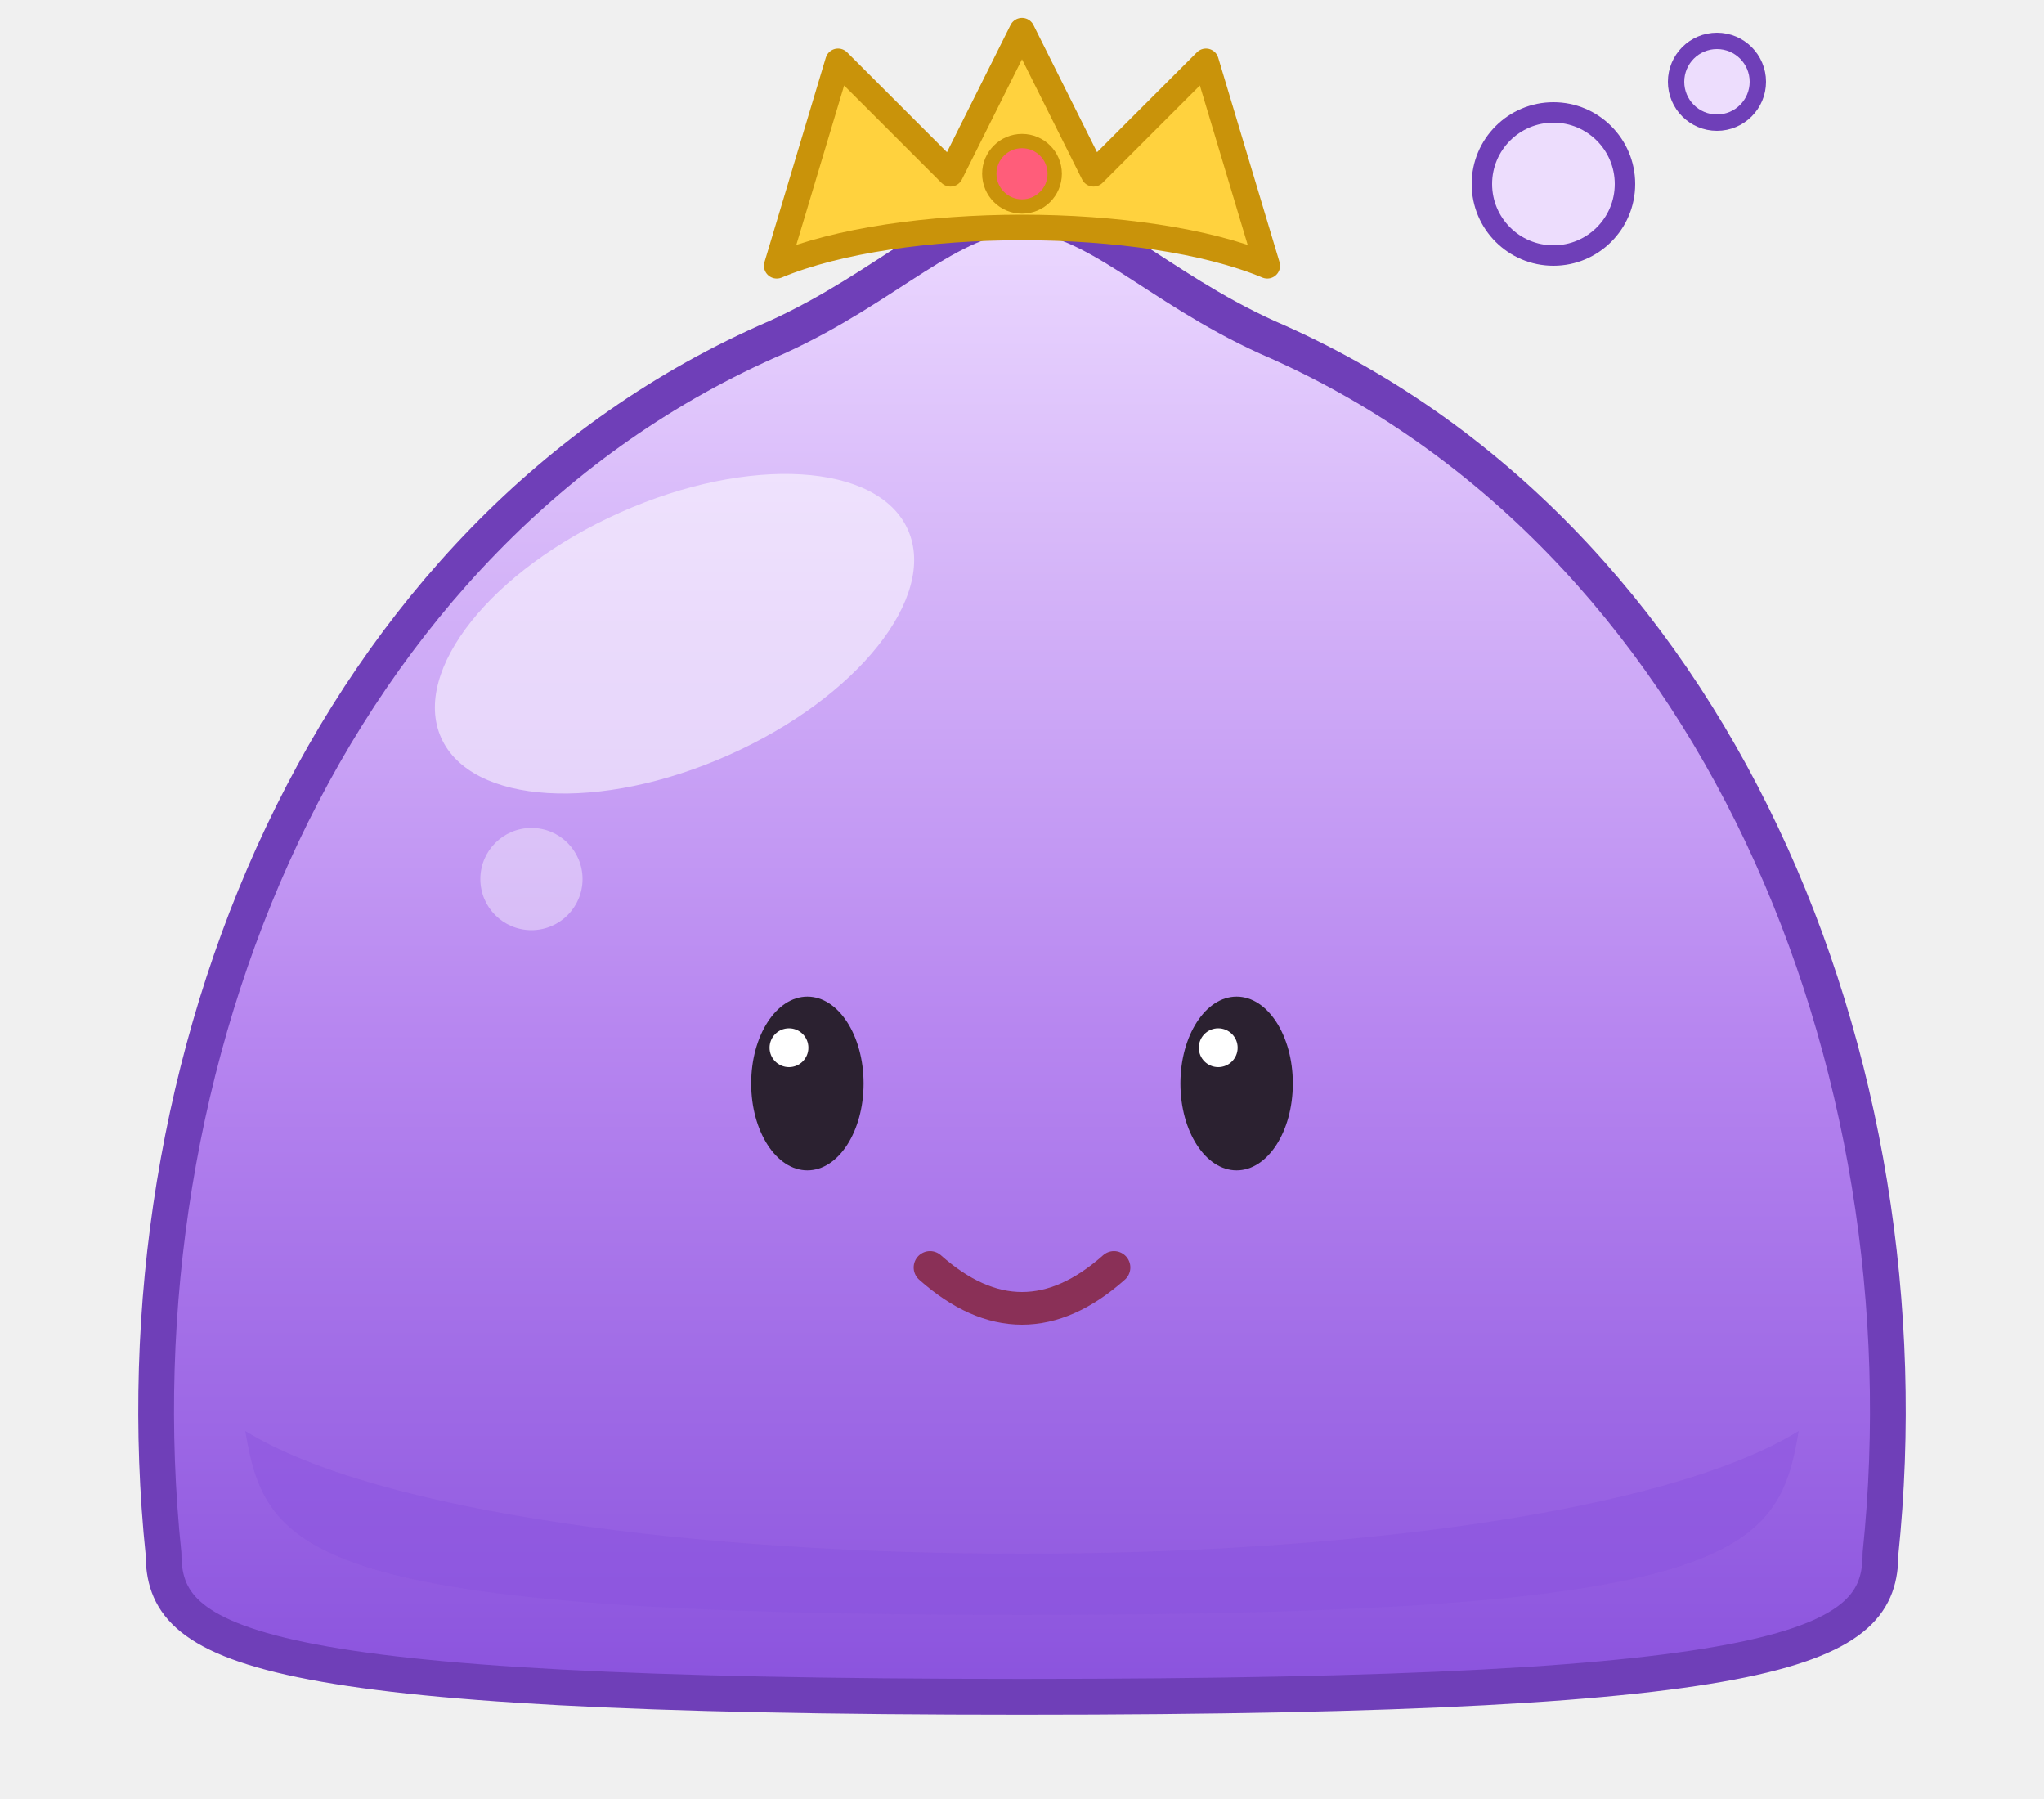
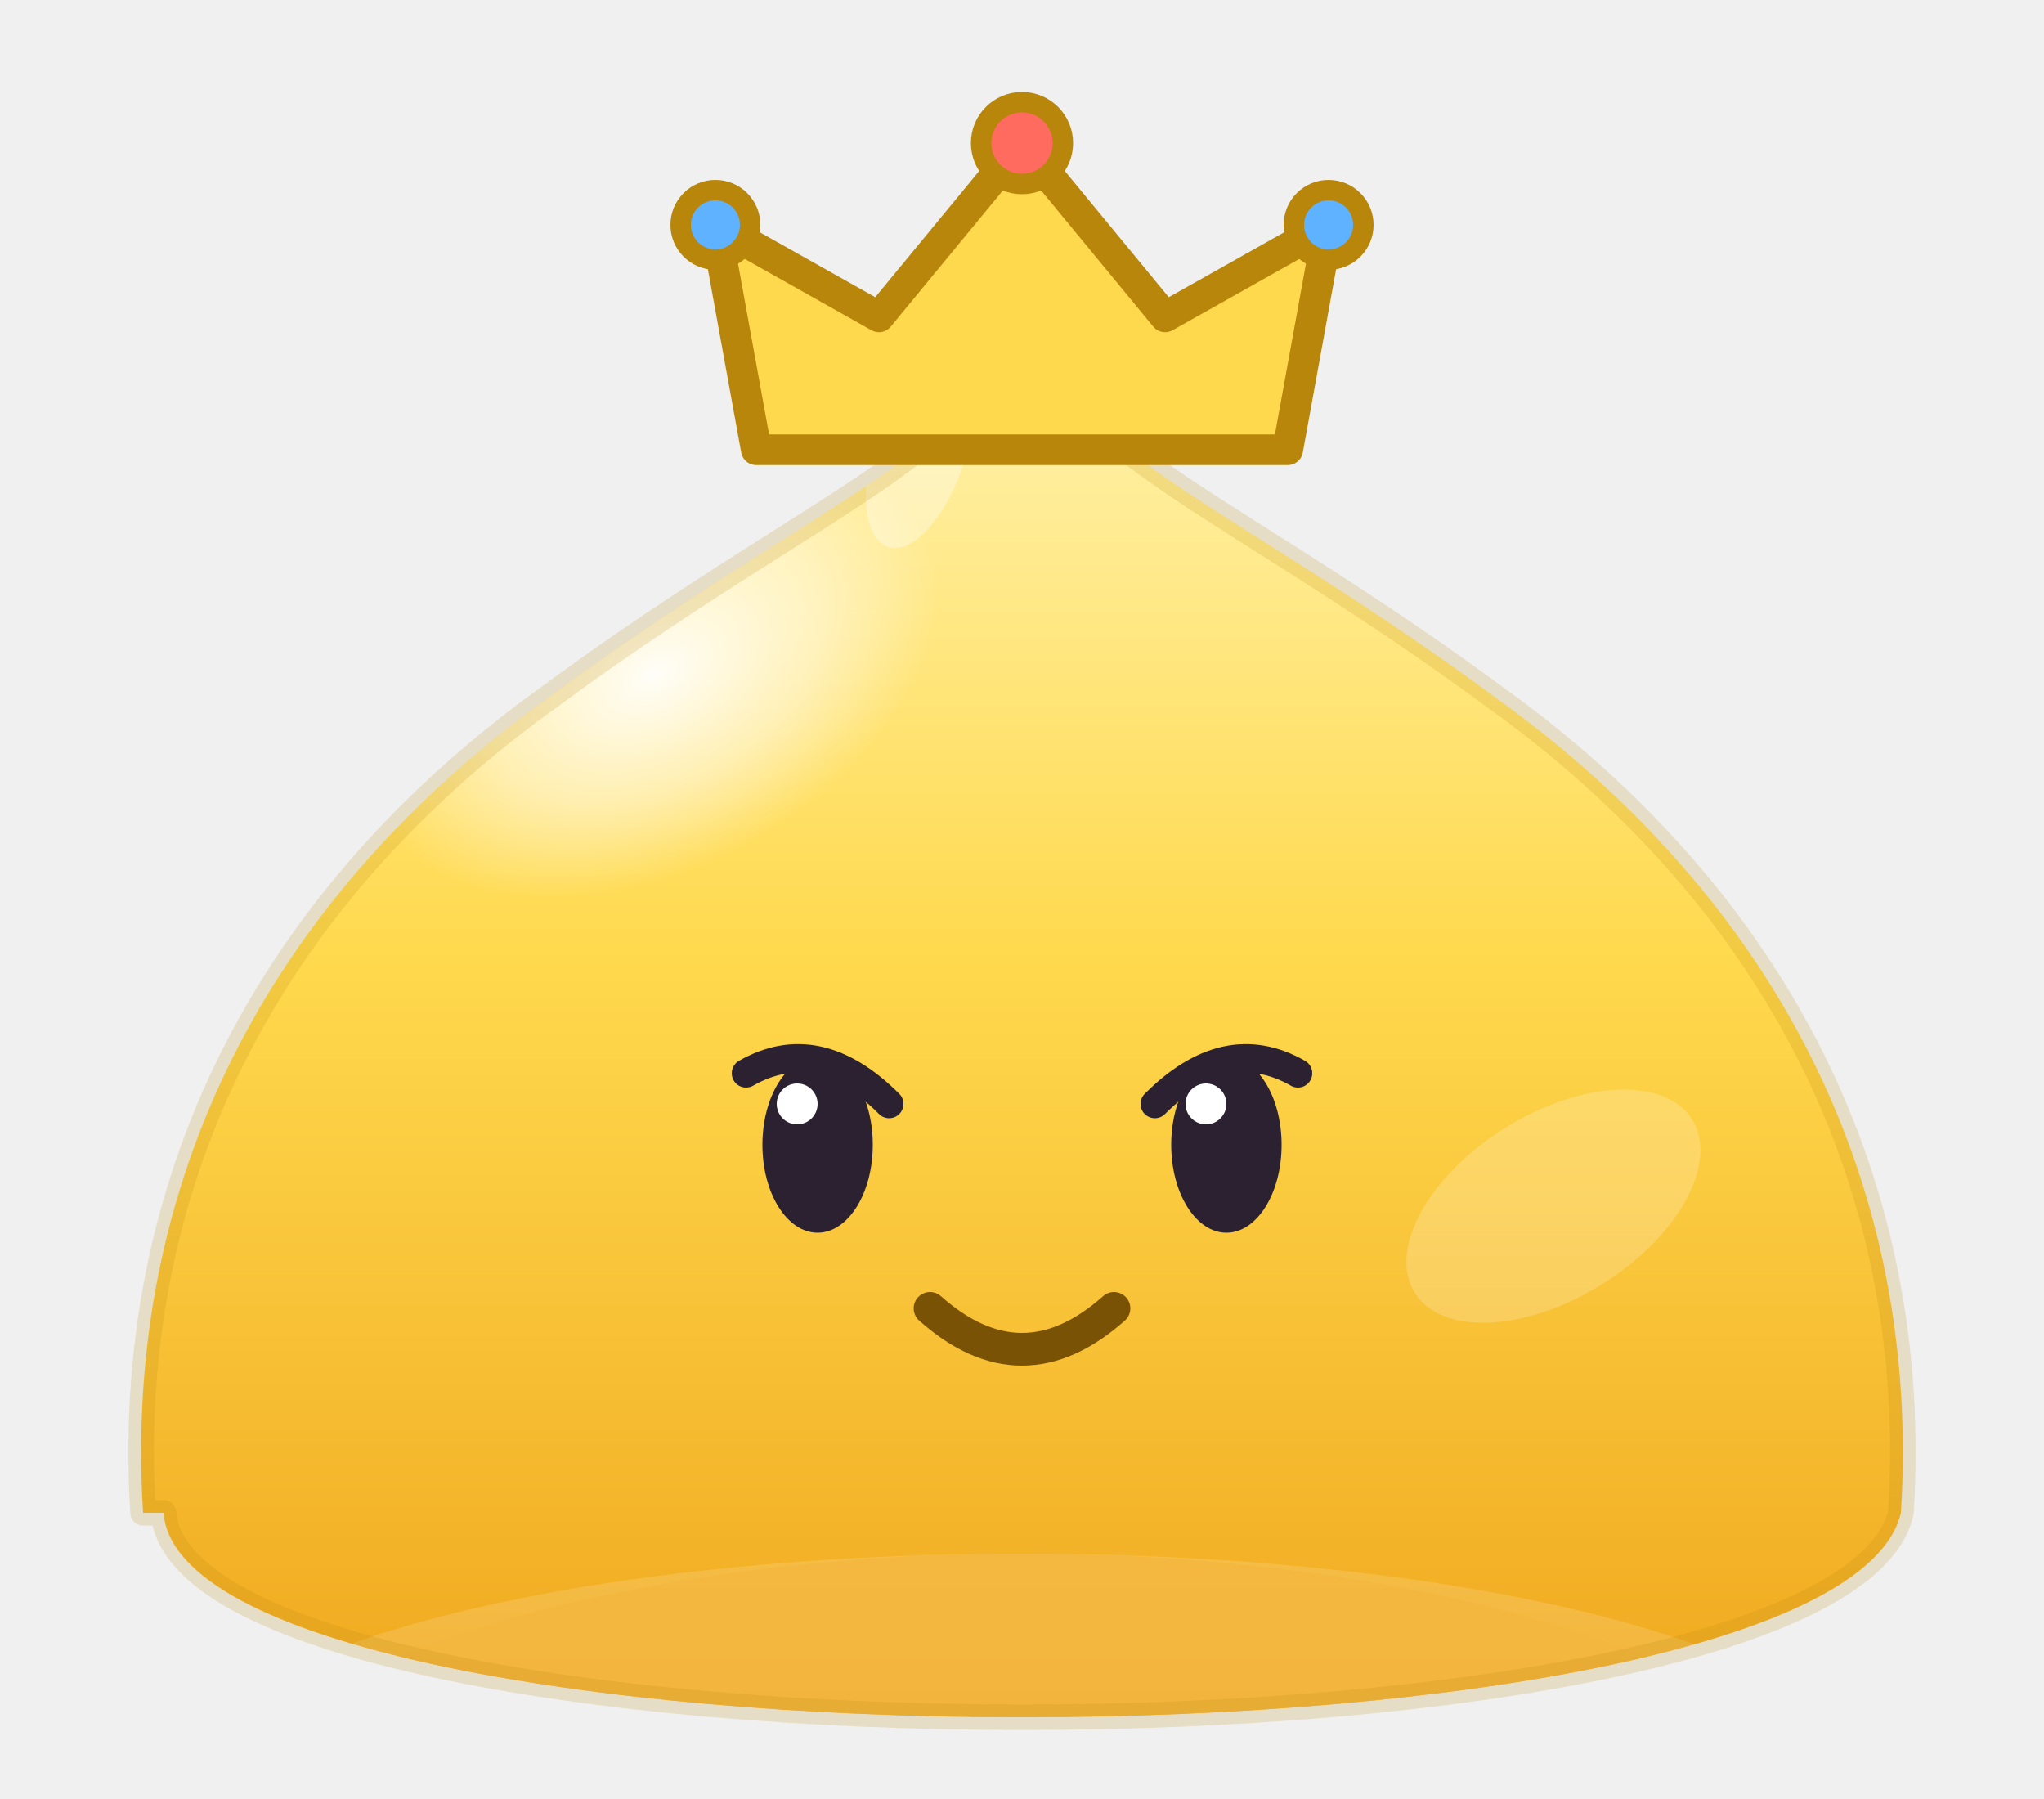
<svg xmlns="http://www.w3.org/2000/svg" viewBox="0 0 200 176">
  <defs>
    <linearGradient id="body" x1="0" y1="0" x2="0" y2="1">
-       <stop offset="0" stop-color="#ecd9ff" />
-       <stop offset="0.55" stop-color="#b786f0" />
-       <stop offset="1" stop-color="#8a52dd" />
+       <stop offset="0" stop-color="#fff3b0" />
+       <stop offset="0.45" stop-color="#ffd94d" />
+       <stop offset="1" stop-color="#f0a81e" />
    </linearGradient>
+     <radialGradient id="gloss" cx="0.5" cy="0.5" r="0.5">
+       <stop offset="0" stop-color="#ffffff" stop-opacity="0.95" />
+       <stop offset="0.6" stop-color="#ffffff" stop-opacity="0.45" />
+       <stop offset="1" stop-color="#ffffff" stop-opacity="0" />
+     </radialGradient>
+     <clipPath id="clip">
+       <path d="M14,148 C12,116 26,88 54,68 C73,54 88,47 94,40 C97,36 98,34 100,33 C102,34 103,36 106,40 C112,47 127,54 146,68 C174,88 188,116 186,148 C183,161 142,168 100,168 C58,168 17,161 16,148 Z" />
+     </clipPath>
  </defs>
-   <circle cx="152" cy="18" r="7" fill="#ecd9ff" fill-opacity="0.85" stroke="#6f3fb8" stroke-width="2" />
-   <circle cx="168" cy="8" r="4" fill="#ecd9ff" fill-opacity="0.85" stroke="#6f3fb8" stroke-width="1.6" />
-   <path d="M16,152 C11,104 32,52 76,33 C87,28 93,21 100,21 C107,21 113,28 124,33 C168,52 189,104 184,152 C184,161 176,166 100,166 C24,166 16,161 16,152 Z" fill="url(#body)" stroke="#6f3fb8" stroke-width="3.5" stroke-linejoin="round" />
-   <path d="M24,140 C50,156 150,156 176,140 C174,152 170,158 100,158 C30,158 26,152 24,140 Z" fill="#8a52dd" opacity="0.45" />
-   <ellipse cx="66" cy="62" rx="25" ry="13" fill="#ffffff" opacity="0.55" transform="rotate(-24 66 62)" />
-   <circle cx="52" cy="86" r="5" fill="#ffffff" opacity="0.4" />
-   <ellipse cx="79" cy="106" rx="5.5" ry="8.5" fill="#2b2130" />
-   <ellipse cx="121" cy="106" rx="5.5" ry="8.5" fill="#2b2130" />
-   <circle cx="77.2" cy="102.5" r="1.9" fill="#ffffff" />
-   <circle cx="119.2" cy="102.5" r="1.9" fill="#ffffff" />
-   <path d="M91,124 Q100,132 109,124" fill="none" stroke="#8a3057" stroke-width="3.2" stroke-linecap="round" />
-   <path d="M76,26 L82,6 L93,17 L100,3 L107,17 L118,6 L124,26 C112,21 88,21 76,26 Z" fill="#ffd23e" stroke="#c9930a" stroke-width="2.5" stroke-linejoin="round" />
-   <circle cx="100" cy="17" r="3.2" fill="#ff5d7a" stroke="#c9930a" stroke-width="1.4" />
+   <path d="M14,148 C12,116 26,88 54,68 C73,54 88,47 94,40 C97,36 98,34 100,33 C102,34 103,36 106,40 C112,47 127,54 146,68 C174,88 188,116 186,148 C183,161 142,168 100,168 C58,168 17,161 16,148 Z" fill="url(#body)" />
+   <g clip-path="url(#clip)">
+     <ellipse cx="100" cy="186" rx="86" ry="34" fill="#f0a81e" opacity="0.55" />
+     <ellipse cx="100" cy="174" rx="82" ry="22" fill="#ffffff" opacity="0.14" />
+     <ellipse cx="64" cy="66" rx="30" ry="19" fill="url(#gloss)" transform="rotate(-28 64 66)" />
+     <ellipse cx="90" cy="44" rx="4.5" ry="10" fill="#ffffff" opacity="0.35" transform="rotate(18 90 44)" />
+     <ellipse cx="152" cy="118" rx="16" ry="9" fill="#ffffff" opacity="0.20" transform="rotate(-32 152 118)" />
+   </g>
+   <path d="M14,148 C12,116 26,88 54,68 C73,54 88,47 94,40 C97,36 98,34 100,33 C102,34 103,36 106,40 C112,47 127,54 146,68 C174,88 188,116 186,148 C183,161 142,168 100,168 C58,168 17,161 16,148 Z" fill="none" stroke="#b8860b" stroke-width="2.5" stroke-linejoin="round" opacity="0.18" />
+   <g>
+     <ellipse cx="80" cy="112" rx="5.4" ry="8.6" fill="#2b2130" />
+     <ellipse cx="120" cy="112" rx="5.4" ry="8.6" fill="#2b2130" />
+     <path d="M73,105 Q80,101 87,108" fill="none" stroke="#2b2130" stroke-width="2.8" stroke-linecap="round" />
+     <path d="M113,108 Q120,101 127,105" fill="none" stroke="#2b2130" stroke-width="2.8" stroke-linecap="round" />
+     <circle cx="78" cy="108" r="2" fill="#ffffff" />
+     <circle cx="118" cy="108" r="2" fill="#ffffff" />
+     <path d="M91,128 Q100,136 109,128" fill="none" stroke="#7a5205" stroke-width="3.2" stroke-linecap="round" />
+   </g>
+   <g transform="translate(100,34)">
+     <path d="M-26,10 L-30,-12 L-14,-3 L0,-20 L14,-3 L30,-12 L26,10 Z" fill="#ffd94d" stroke="#b8860b" stroke-width="3" stroke-linejoin="round" />
+     <circle cx="0" cy="-20" r="4" fill="#ff6b5e" stroke="#b8860b" stroke-width="2" />
+     <circle cx="-30" cy="-12" r="3.4" fill="#5eb2ff" stroke="#b8860b" stroke-width="2" />
+     <circle cx="30" cy="-12" r="3.4" fill="#5eb2ff" stroke="#b8860b" stroke-width="2" />
+   </g>
</svg>
